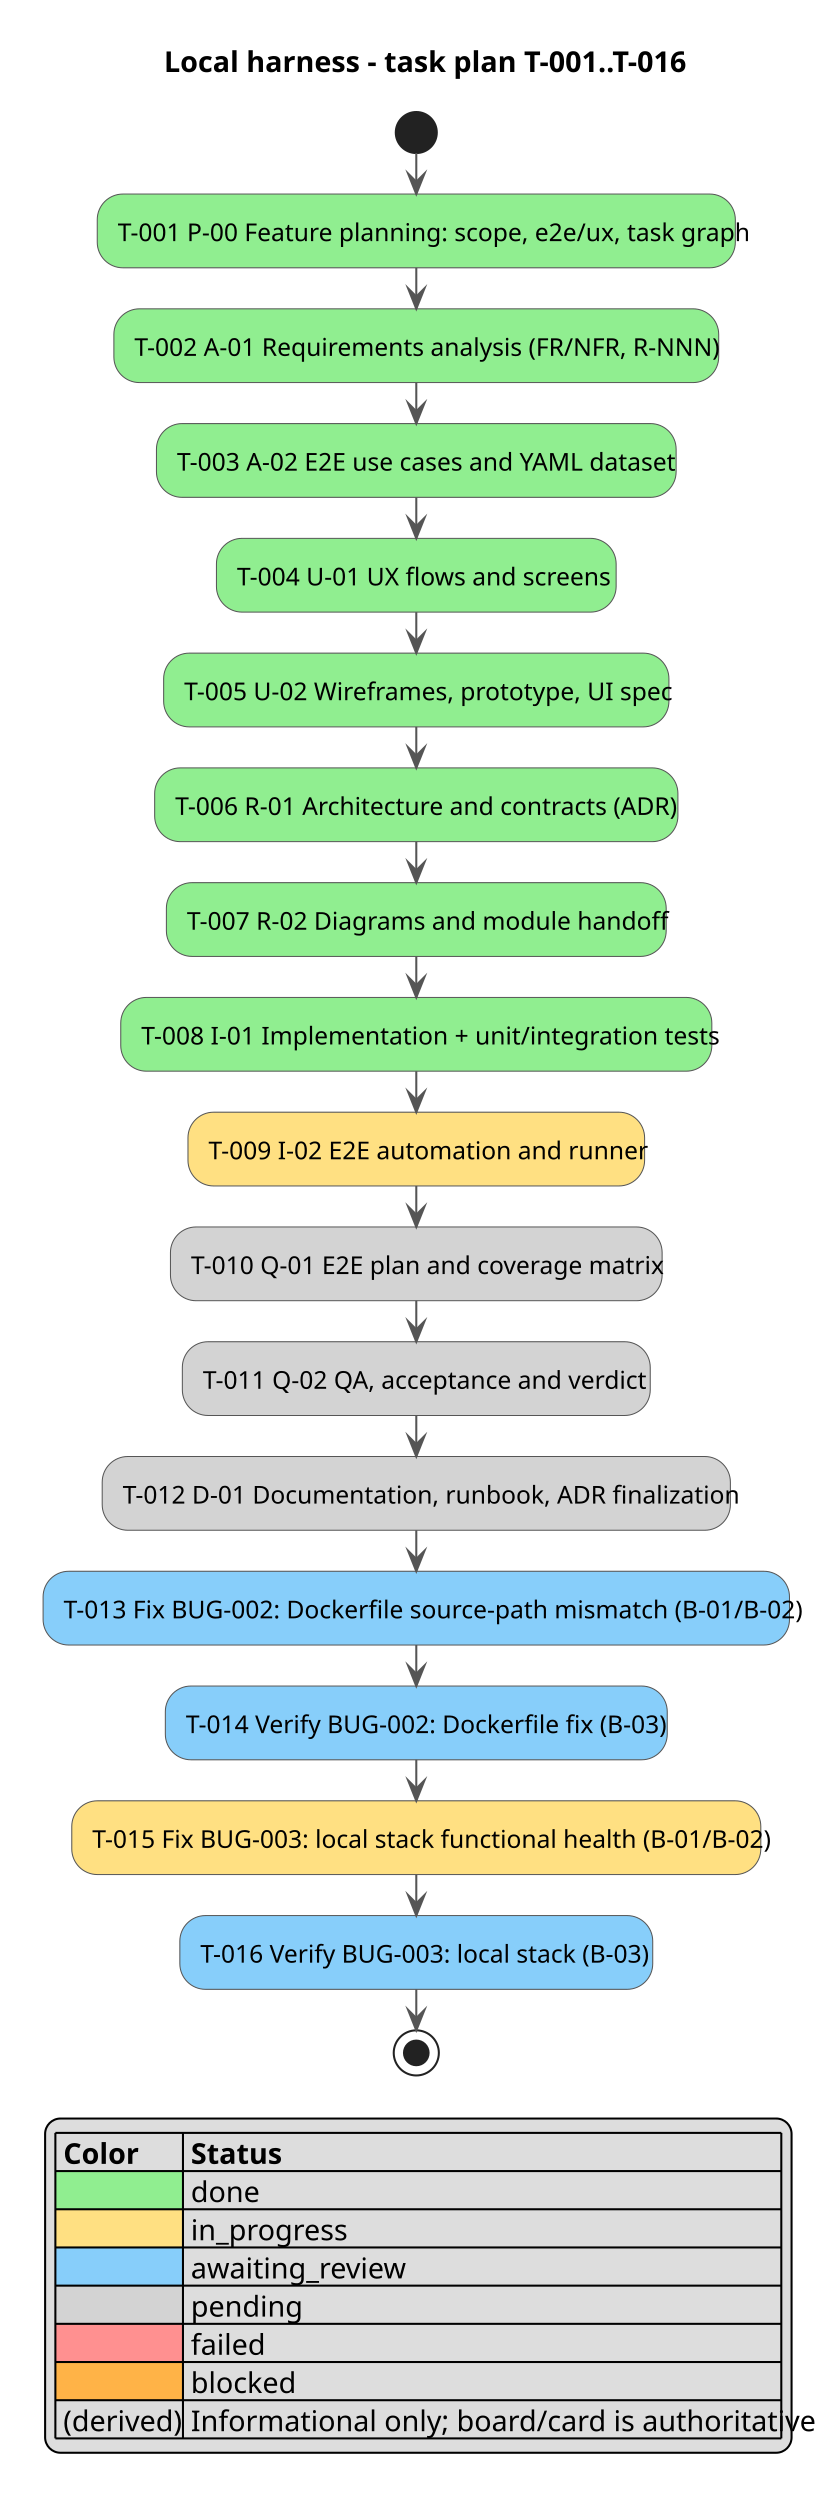
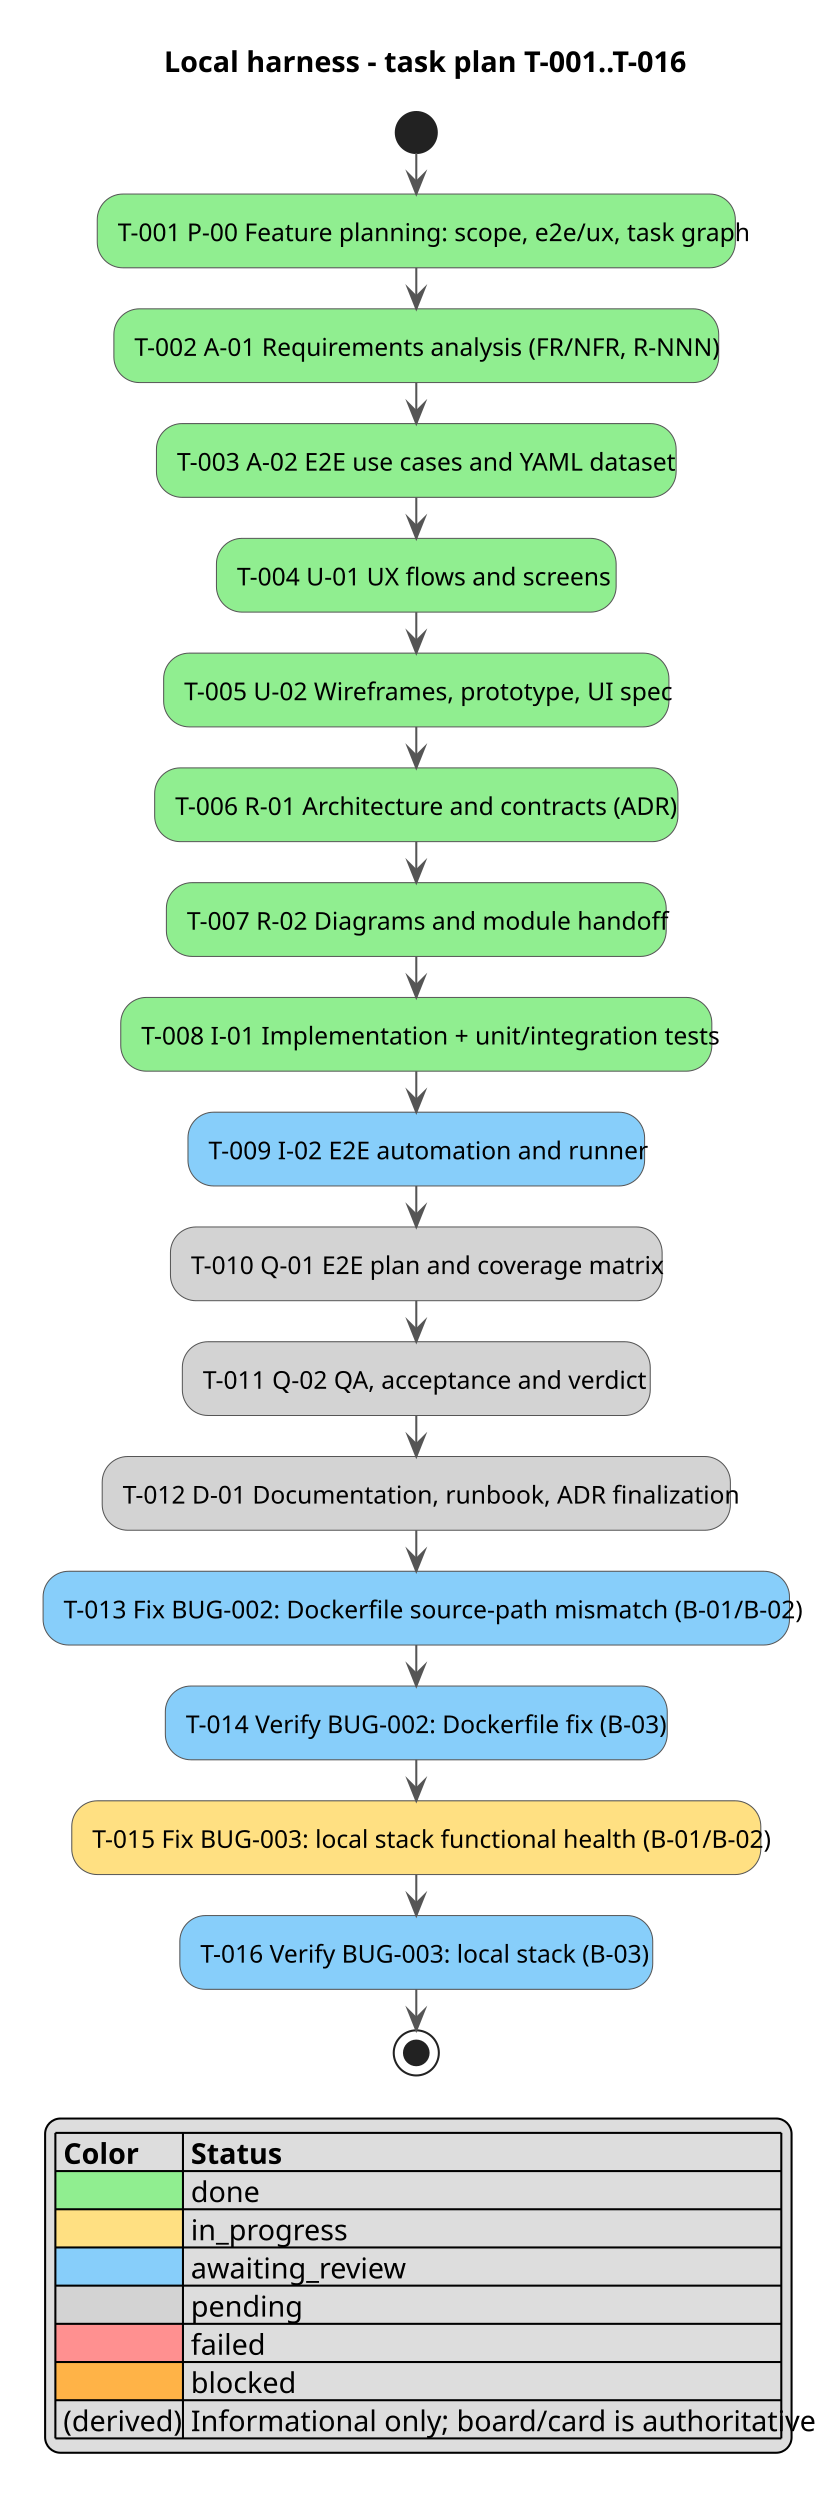
<svg xmlns="http://www.w3.org/2000/svg" version="1.1" data-diagram-type="ACTIVITY" style="width:409px;height:1219px;background:#FFFFFF;" width="409px" height="1219px" viewBox="0 0 409 1219" zoomAndPan="magnify" preserveAspectRatio="none" contentStyleType="text/css">
  <defs />
  <g font-family="sans-serif" lengthAdjust="spacing">
    <g class="title" data-source-line="5">
      <text x="79.944" y="35.107" fill="#000" font-size="14" textLength="248.076" font-weight="700" font-family="Segoe UI">Local harness - task plan T-001..T-016</text>
    </g>
    <ellipse cx="202.982" cy="64.621" rx="10" ry="10" fill="#222" style="stroke:#222;stroke-width:1;" />
    <rect x="47.418" y="94.621" width="311.129" height="35.961" fill="#90EE90" style="stroke:#555;stroke-width:0.5;" rx="12.5" ry="12.5" />
    <text x="57.418" y="117.57" fill="#000" font-size="12" textLength="291.129" font-family="Segoe UI">T-001 P-00 Feature planning: scope, e2e/ux, task graph</text>
    <rect x="55.527" y="150.582" width="294.91" height="35.961" fill="#90EE90" style="stroke:#555;stroke-width:0.5;" rx="12.5" ry="12.5" />
    <text x="65.527" y="173.531" fill="#000" font-size="12" textLength="274.91" font-family="Segoe UI">T-002 A-01 Requirements analysis (FR/NFR, R-NNN)</text>
    <rect x="76.287" y="206.543" width="253.391" height="35.961" fill="#90EE90" style="stroke:#555;stroke-width:0.5;" rx="12.5" ry="12.5" />
    <text x="86.287" y="229.492" fill="#000" font-size="12" textLength="233.391" font-family="Segoe UI">T-003 A-02 E2E use cases and YAML dataset</text>
    <rect x="105.537" y="262.504" width="194.891" height="35.961" fill="#90EE90" style="stroke:#555;stroke-width:0.5;" rx="12.5" ry="12.5" />
    <text x="115.537" y="285.453" fill="#000" font-size="12" textLength="174.891" font-family="Segoe UI">T-004 U-01 UX flows and screens</text>
    <rect x="79.797" y="318.465" width="246.371" height="35.961" fill="#90EE90" style="stroke:#555;stroke-width:0.5;" rx="12.5" ry="12.5" />
    <text x="89.797" y="341.414" fill="#000" font-size="12" textLength="226.371" font-family="Segoe UI">T-005 U-02 Wireframes, prototype, UI spec</text>
    <rect x="75.417" y="374.426" width="255.131" height="35.961" fill="#90EE90" style="stroke:#555;stroke-width:0.5;" rx="12.5" ry="12.5" />
    <text x="85.417" y="397.375" fill="#000" font-size="12" textLength="235.131" font-family="Segoe UI">T-006 R-01 Architecture and contracts (ADR)</text>
    <rect x="81.13" y="430.387" width="243.705" height="35.961" fill="#90EE90" style="stroke:#555;stroke-width:0.5;" rx="12.5" ry="12.5" />
    <text x="91.13" y="453.336" fill="#000" font-size="12" textLength="223.705" font-family="Segoe UI">T-007 R-02 Diagrams and module handoff</text>
    <rect x="58.882" y="486.348" width="288.201" height="35.961" fill="#90EE90" style="stroke:#555;stroke-width:0.5;" rx="12.5" ry="12.5" />
    <text x="68.882" y="509.297" fill="#000" font-size="12" textLength="268.201" font-family="Segoe UI">T-008 I-01 Implementation + unit/integration tests</text>
-     <rect x="91.656" y="542.309" width="222.652" height="35.961" fill="#FFE082" style="stroke:#555;stroke-width:0.5;" rx="12.5" ry="12.5" />
+     <rect x="91.656" y="542.309" width="222.652" height="35.961" fill="#87CEFA" style="stroke:#555;stroke-width:0.5;" rx="12.5" ry="12.5" />
    <text x="101.656" y="565.258" fill="#000" font-size="12" textLength="202.652" font-family="Segoe UI">T-009 I-02 E2E automation and runner</text>
    <rect x="83.113" y="598.27" width="239.738" height="35.961" fill="#D3D3D3" style="stroke:#555;stroke-width:0.5;" rx="12.5" ry="12.5" />
    <text x="93.113" y="621.219" fill="#000" font-size="12" textLength="219.738" font-family="Segoe UI">T-010 Q-01 E2E plan and coverage matrix</text>
    <rect x="88.911" y="654.23" width="228.143" height="35.961" fill="#D3D3D3" style="stroke:#555;stroke-width:0.5;" rx="12.5" ry="12.5" />
    <text x="98.911" y="677.18" fill="#000" font-size="12" textLength="208.143" font-family="Segoe UI">T-011 Q-02 QA, acceptance and verdict</text>
    <rect x="49.835" y="710.191" width="306.295" height="35.961" fill="#D3D3D3" style="stroke:#555;stroke-width:0.5;" rx="12.5" ry="12.5" />
    <text x="59.835" y="733.141" fill="#000" font-size="12" textLength="286.295" font-family="Segoe UI">T-012 D-01 Documentation, runbook, ADR finalization</text>
    <rect x="21.013" y="766.152" width="363.939" height="35.961" fill="#87CEFA" style="stroke:#555;stroke-width:0.5;" rx="12.5" ry="12.5" />
    <text x="31.013" y="789.102" fill="#000" font-size="12" textLength="343.939" font-family="Segoe UI">T-013 Fix BUG-002: Dockerfile source-path mismatch (B-01/B-02)</text>
    <rect x="80.617" y="822.113" width="244.73" height="35.961" fill="#87CEFA" style="stroke:#555;stroke-width:0.5;" rx="12.5" ry="12.5" />
    <text x="90.617" y="845.063" fill="#000" font-size="12" textLength="224.73" font-family="Segoe UI">T-014 Verify BUG-002: Dockerfile fix (B-03)</text>
    <rect x="34.996" y="878.074" width="335.973" height="35.961" fill="#FFE082" style="stroke:#555;stroke-width:0.5;" rx="12.5" ry="12.5" />
    <text x="44.996" y="901.023" fill="#000" font-size="12" textLength="315.973" font-family="Segoe UI">T-015 Fix BUG-003: local stack functional health (B-01/B-02)</text>
    <rect x="87.692" y="934.035" width="230.58" height="35.961" fill="#87CEFA" style="stroke:#555;stroke-width:0.5;" rx="12.5" ry="12.5" />
    <text x="97.692" y="956.984" fill="#000" font-size="12" textLength="210.58" font-family="Segoe UI">T-016 Verify BUG-003: local stack (B-03)</text>
    <ellipse cx="202.982" cy="1000.996" rx="11" ry="11" fill="none" style="stroke:#222;stroke-width:1;" />
    <ellipse cx="202.982" cy="1000.996" rx="6" ry="6" fill="#222" style="stroke:#222;stroke-width:1;" />
    <line x1="202.982" y1="74.621" x2="202.982" y2="94.621" style="stroke:#555;stroke-width:1;" />
    <polygon points="198.982,84.621,202.982,94.621,206.982,84.621,202.982,88.621" fill="#555" style="stroke:#555;stroke-width:1;stroke-linejoin:miter;stroke-miterlimit:10;" />
    <line x1="202.982" y1="130.582" x2="202.982" y2="150.582" style="stroke:#555;stroke-width:1;" />
    <polygon points="198.982,140.582,202.982,150.582,206.982,140.582,202.982,144.582" fill="#555" style="stroke:#555;stroke-width:1;stroke-linejoin:miter;stroke-miterlimit:10;" />
    <line x1="202.982" y1="186.543" x2="202.982" y2="206.543" style="stroke:#555;stroke-width:1;" />
    <polygon points="198.982,196.543,202.982,206.543,206.982,196.543,202.982,200.543" fill="#555" style="stroke:#555;stroke-width:1;stroke-linejoin:miter;stroke-miterlimit:10;" />
    <line x1="202.982" y1="242.504" x2="202.982" y2="262.504" style="stroke:#555;stroke-width:1;" />
    <polygon points="198.982,252.504,202.982,262.504,206.982,252.504,202.982,256.504" fill="#555" style="stroke:#555;stroke-width:1;stroke-linejoin:miter;stroke-miterlimit:10;" />
    <line x1="202.982" y1="298.465" x2="202.982" y2="318.465" style="stroke:#555;stroke-width:1;" />
    <polygon points="198.982,308.465,202.982,318.465,206.982,308.465,202.982,312.465" fill="#555" style="stroke:#555;stroke-width:1;stroke-linejoin:miter;stroke-miterlimit:10;" />
    <line x1="202.982" y1="354.426" x2="202.982" y2="374.426" style="stroke:#555;stroke-width:1;" />
    <polygon points="198.982,364.426,202.982,374.426,206.982,364.426,202.982,368.426" fill="#555" style="stroke:#555;stroke-width:1;stroke-linejoin:miter;stroke-miterlimit:10;" />
    <line x1="202.982" y1="410.387" x2="202.982" y2="430.387" style="stroke:#555;stroke-width:1;" />
    <polygon points="198.982,420.387,202.982,430.387,206.982,420.387,202.982,424.387" fill="#555" style="stroke:#555;stroke-width:1;stroke-linejoin:miter;stroke-miterlimit:10;" />
    <line x1="202.982" y1="466.348" x2="202.982" y2="486.348" style="stroke:#555;stroke-width:1;" />
    <polygon points="198.982,476.348,202.982,486.348,206.982,476.348,202.982,480.348" fill="#555" style="stroke:#555;stroke-width:1;stroke-linejoin:miter;stroke-miterlimit:10;" />
    <line x1="202.982" y1="522.309" x2="202.982" y2="542.309" style="stroke:#555;stroke-width:1;" />
    <polygon points="198.982,532.309,202.982,542.309,206.982,532.309,202.982,536.309" fill="#555" style="stroke:#555;stroke-width:1;stroke-linejoin:miter;stroke-miterlimit:10;" />
    <line x1="202.982" y1="578.27" x2="202.982" y2="598.27" style="stroke:#555;stroke-width:1;" />
    <polygon points="198.982,588.27,202.982,598.27,206.982,588.27,202.982,592.27" fill="#555" style="stroke:#555;stroke-width:1;stroke-linejoin:miter;stroke-miterlimit:10;" />
    <line x1="202.982" y1="634.23" x2="202.982" y2="654.23" style="stroke:#555;stroke-width:1;" />
    <polygon points="198.982,644.23,202.982,654.23,206.982,644.23,202.982,648.23" fill="#555" style="stroke:#555;stroke-width:1;stroke-linejoin:miter;stroke-miterlimit:10;" />
    <line x1="202.982" y1="690.191" x2="202.982" y2="710.191" style="stroke:#555;stroke-width:1;" />
    <polygon points="198.982,700.191,202.982,710.191,206.982,700.191,202.982,704.191" fill="#555" style="stroke:#555;stroke-width:1;stroke-linejoin:miter;stroke-miterlimit:10;" />
    <line x1="202.982" y1="746.152" x2="202.982" y2="766.152" style="stroke:#555;stroke-width:1;" />
    <polygon points="198.982,756.152,202.982,766.152,206.982,756.152,202.982,760.152" fill="#555" style="stroke:#555;stroke-width:1;stroke-linejoin:miter;stroke-miterlimit:10;" />
    <line x1="202.982" y1="802.113" x2="202.982" y2="822.113" style="stroke:#555;stroke-width:1;" />
    <polygon points="198.982,812.113,202.982,822.113,206.982,812.113,202.982,816.113" fill="#555" style="stroke:#555;stroke-width:1;stroke-linejoin:miter;stroke-miterlimit:10;" />
    <line x1="202.982" y1="858.074" x2="202.982" y2="878.074" style="stroke:#555;stroke-width:1;" />
    <polygon points="198.982,868.074,202.982,878.074,206.982,868.074,202.982,872.074" fill="#555" style="stroke:#555;stroke-width:1;stroke-linejoin:miter;stroke-miterlimit:10;" />
    <line x1="202.982" y1="914.035" x2="202.982" y2="934.035" style="stroke:#555;stroke-width:1;" />
    <polygon points="198.982,924.035,202.982,934.035,206.982,924.035,202.982,928.035" fill="#555" style="stroke:#555;stroke-width:1;stroke-linejoin:miter;stroke-miterlimit:10;" />
    <line x1="202.982" y1="969.996" x2="202.982" y2="989.996" style="stroke:#555;stroke-width:1;" />
    <polygon points="198.982,979.996,202.982,989.996,206.982,979.996,202.982,983.996" fill="#555" style="stroke:#555;stroke-width:1;stroke-linejoin:miter;stroke-miterlimit:10;" />
    <g class="legend" data-source-line="26">
      <rect x="22" y="1032.996" width="363.965" height="162.969" fill="#DDD" style="stroke:#000;stroke-width:1;" rx="7.5" ry="7.5" />
      <text x="30.862" y="1055.104" fill="#000" font-size="14" textLength="35.403" font-weight="700" font-family="Segoe UI">Color</text>
      <text x="93.076" y="1055.104" fill="#000" font-size="14" textLength="40.906" font-weight="700" font-family="Segoe UI">Status</text>
      <rect x="27" y="1058.617" width="62.214" height="18.621" fill="#90EE90" style="stroke:none;" />
      <text x="27" y="1073.725" fill="#000" font-size="14" font-family="Segoe UI"> </text>
      <text x="93.049" y="1073.725" fill="#000" font-size="14" textLength="31.691" font-family="Segoe UI">done</text>
      <rect x="27" y="1077.238" width="62.214" height="18.621" fill="#FFE082" style="stroke:none;" />
      <text x="27" y="1092.346" fill="#000" font-size="14" font-family="Segoe UI"> </text>
      <text x="93.049" y="1092.346" fill="#000" font-size="14" textLength="70.738" font-family="Segoe UI">in_progress</text>
      <rect x="27" y="1095.859" width="62.214" height="18.621" fill="#87CEFA" style="stroke:none;" />
      <text x="27" y="1110.967" fill="#000" font-size="14" font-family="Segoe UI"> </text>
      <text x="93.049" y="1110.967" fill="#000" font-size="14" textLength="97.59" font-family="Segoe UI">awaiting_review</text>
      <rect x="27" y="1114.48" width="62.214" height="18.621" fill="#D3D3D3" style="stroke:none;" />
      <text x="27" y="1129.588" fill="#000" font-size="14" font-family="Segoe UI"> </text>
      <text x="93.049" y="1129.588" fill="#000" font-size="14" textLength="51.276" font-family="Segoe UI">pending</text>
      <rect x="27" y="1133.102" width="62.214" height="18.621" fill="#FF9090" style="stroke:none;" />
      <text x="27" y="1148.209" fill="#000" font-size="14" font-family="Segoe UI"> </text>
      <text x="93.049" y="1148.209" fill="#000" font-size="14" textLength="33.852" font-family="Segoe UI">failed</text>
      <rect x="27" y="1151.723" width="62.214" height="18.621" fill="#FFB347" style="stroke:none;" />
      <text x="27" y="1166.83" fill="#000" font-size="14" font-family="Segoe UI"> </text>
      <text x="93.049" y="1166.83" fill="#000" font-size="14" textLength="48.815" font-family="Segoe UI">blocked</text>
      <text x="30.835" y="1185.451" fill="#000" font-size="14" textLength="54.544" font-family="Segoe UI">(derived)</text>
      <text x="93.049" y="1185.451" fill="#000" font-size="14" textLength="284.081" font-family="Segoe UI">Informational only; board/card is authoritative</text>
      <line x1="27" y1="1039.996" x2="380.965" y2="1039.996" style="stroke:#000;stroke-width:1;" />
      <line x1="27" y1="1058.617" x2="380.965" y2="1058.617" style="stroke:#000;stroke-width:1;" />
      <line x1="27" y1="1077.238" x2="380.965" y2="1077.238" style="stroke:#000;stroke-width:1;" />
      <line x1="27" y1="1095.859" x2="380.965" y2="1095.859" style="stroke:#000;stroke-width:1;" />
      <line x1="27" y1="1114.48" x2="380.965" y2="1114.48" style="stroke:#000;stroke-width:1;" />
      <line x1="27" y1="1133.102" x2="380.965" y2="1133.102" style="stroke:#000;stroke-width:1;" />
      <line x1="27" y1="1151.723" x2="380.965" y2="1151.723" style="stroke:#000;stroke-width:1;" />
      <line x1="27" y1="1170.344" x2="380.965" y2="1170.344" style="stroke:#000;stroke-width:1;" />
      <line x1="27" y1="1188.965" x2="380.965" y2="1188.965" style="stroke:#000;stroke-width:1;" />
      <line x1="27" y1="1039.996" x2="27" y2="1188.965" style="stroke:#000;stroke-width:1;" />
      <line x1="89.214" y1="1039.996" x2="89.214" y2="1188.965" style="stroke:#000;stroke-width:1;" />
      <line x1="380.965" y1="1039.996" x2="380.965" y2="1188.965" style="stroke:#000;stroke-width:1;" />
    </g>
  </g>
</svg>
